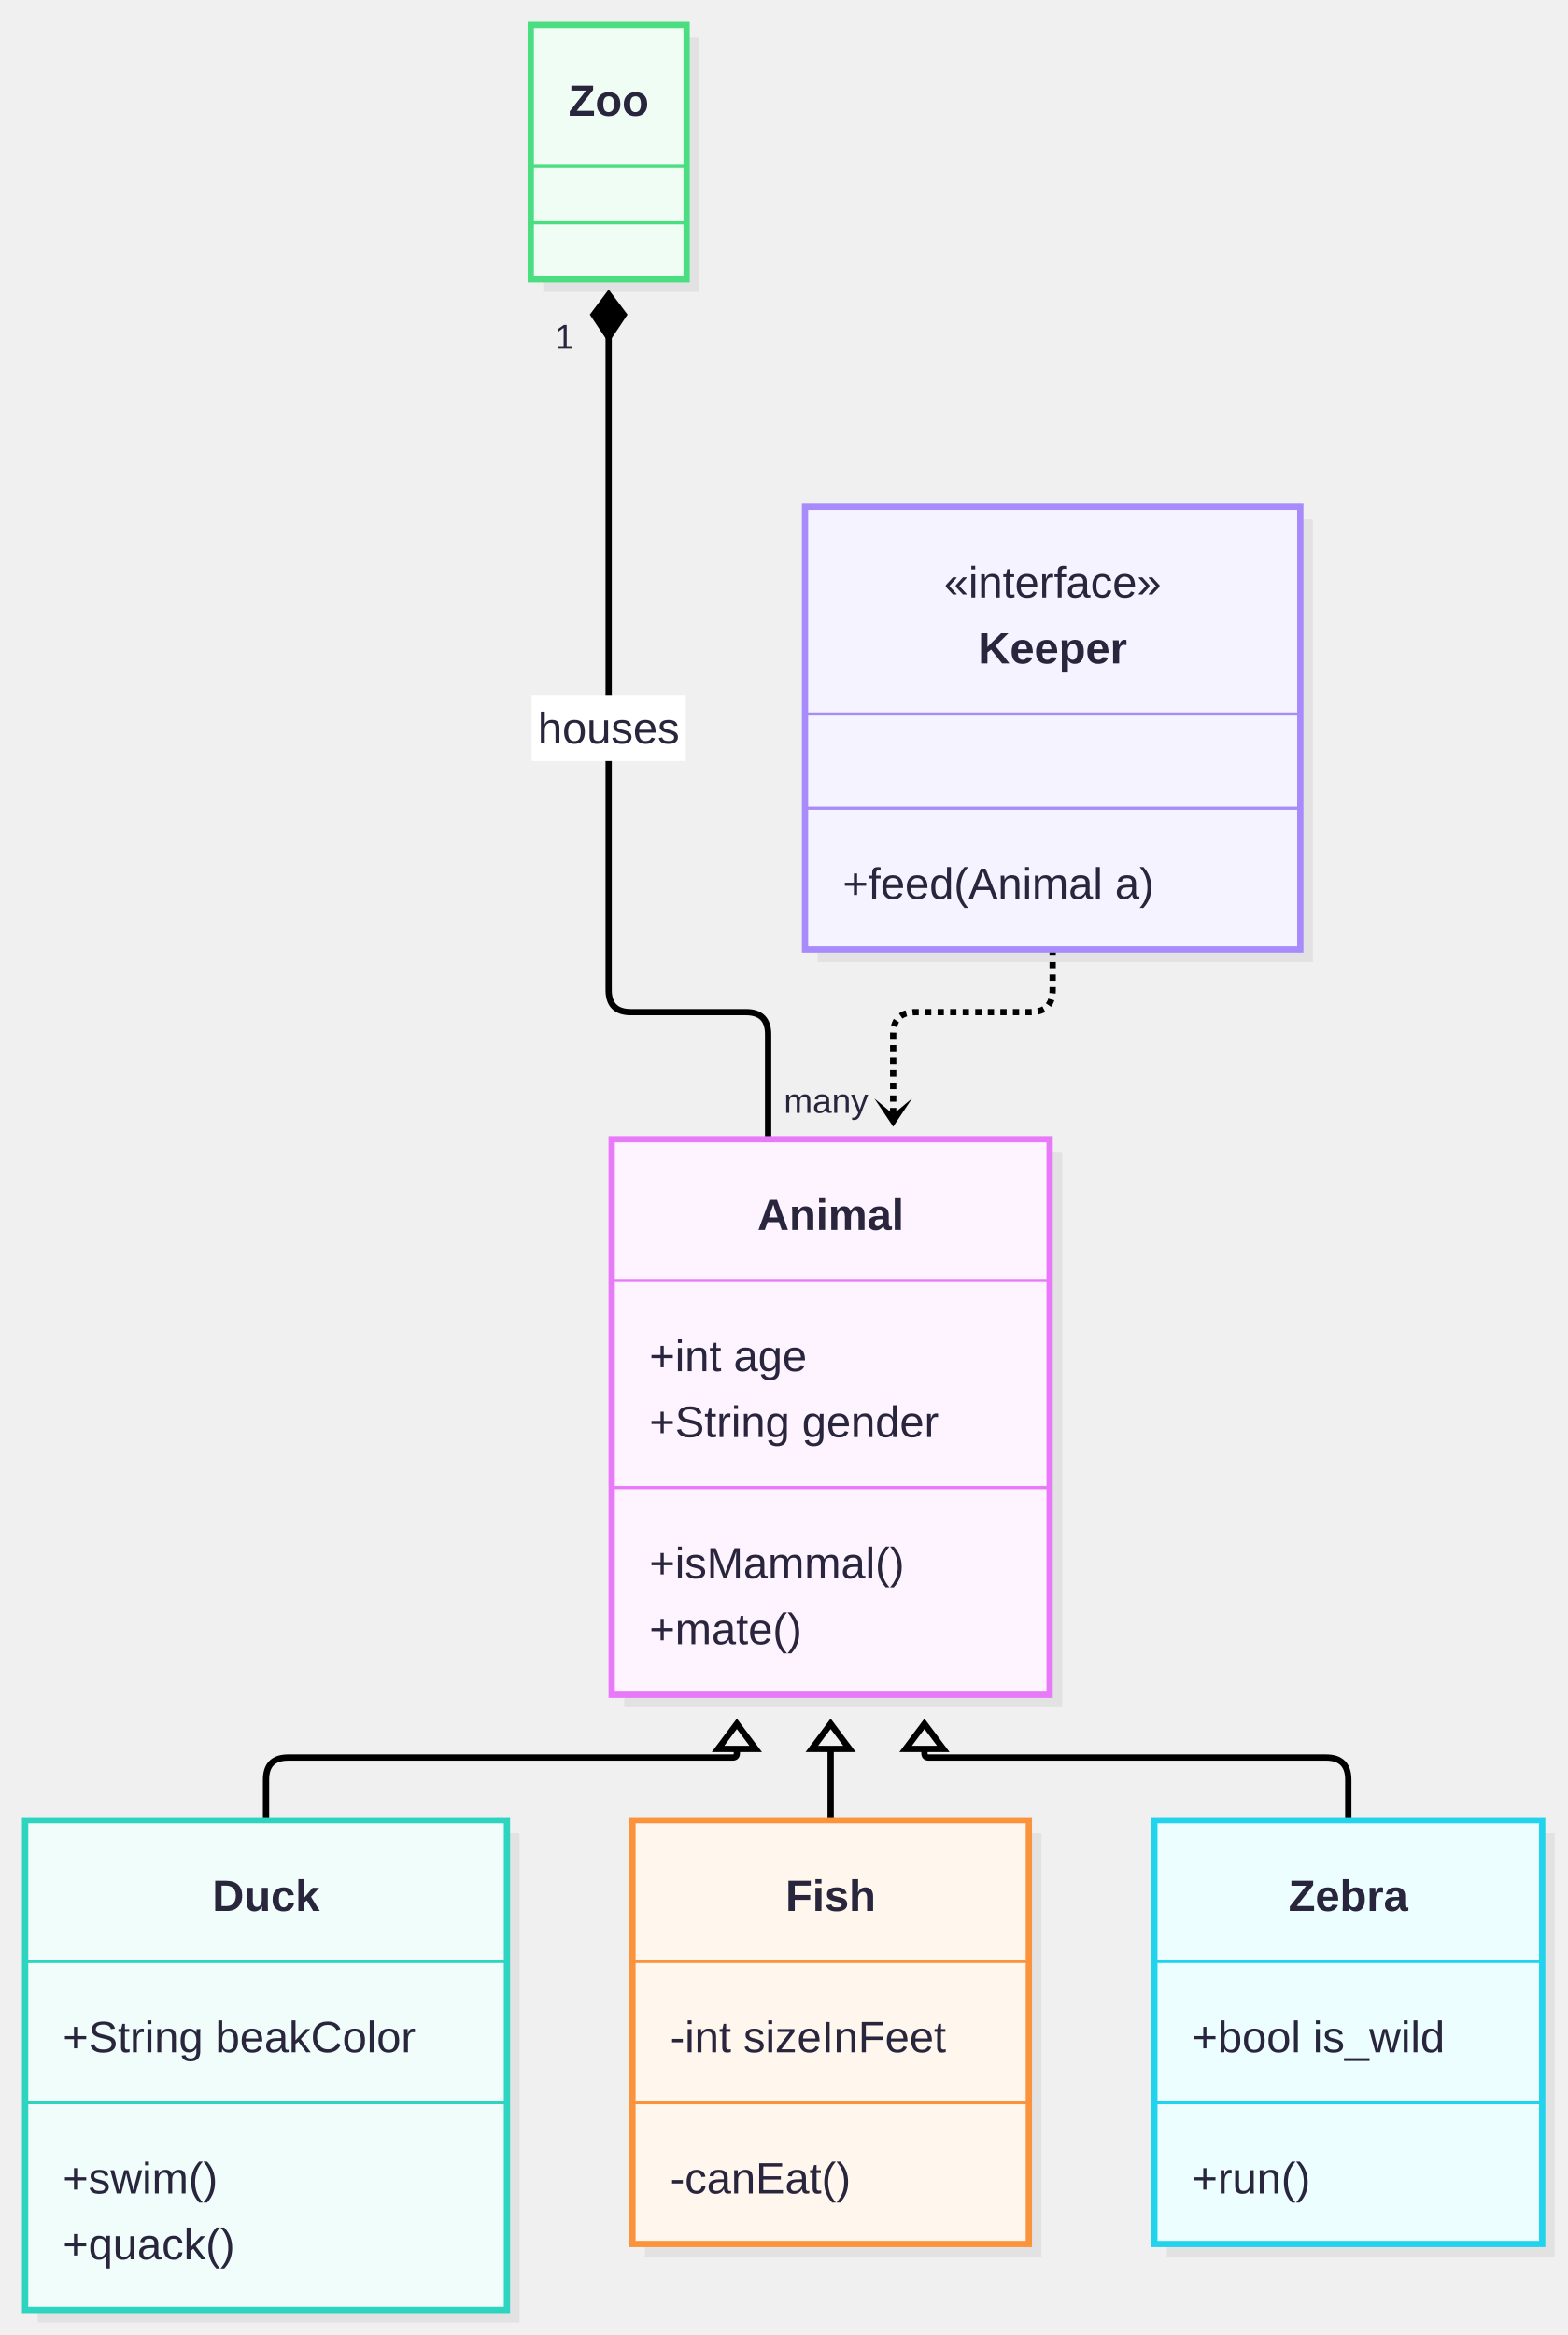
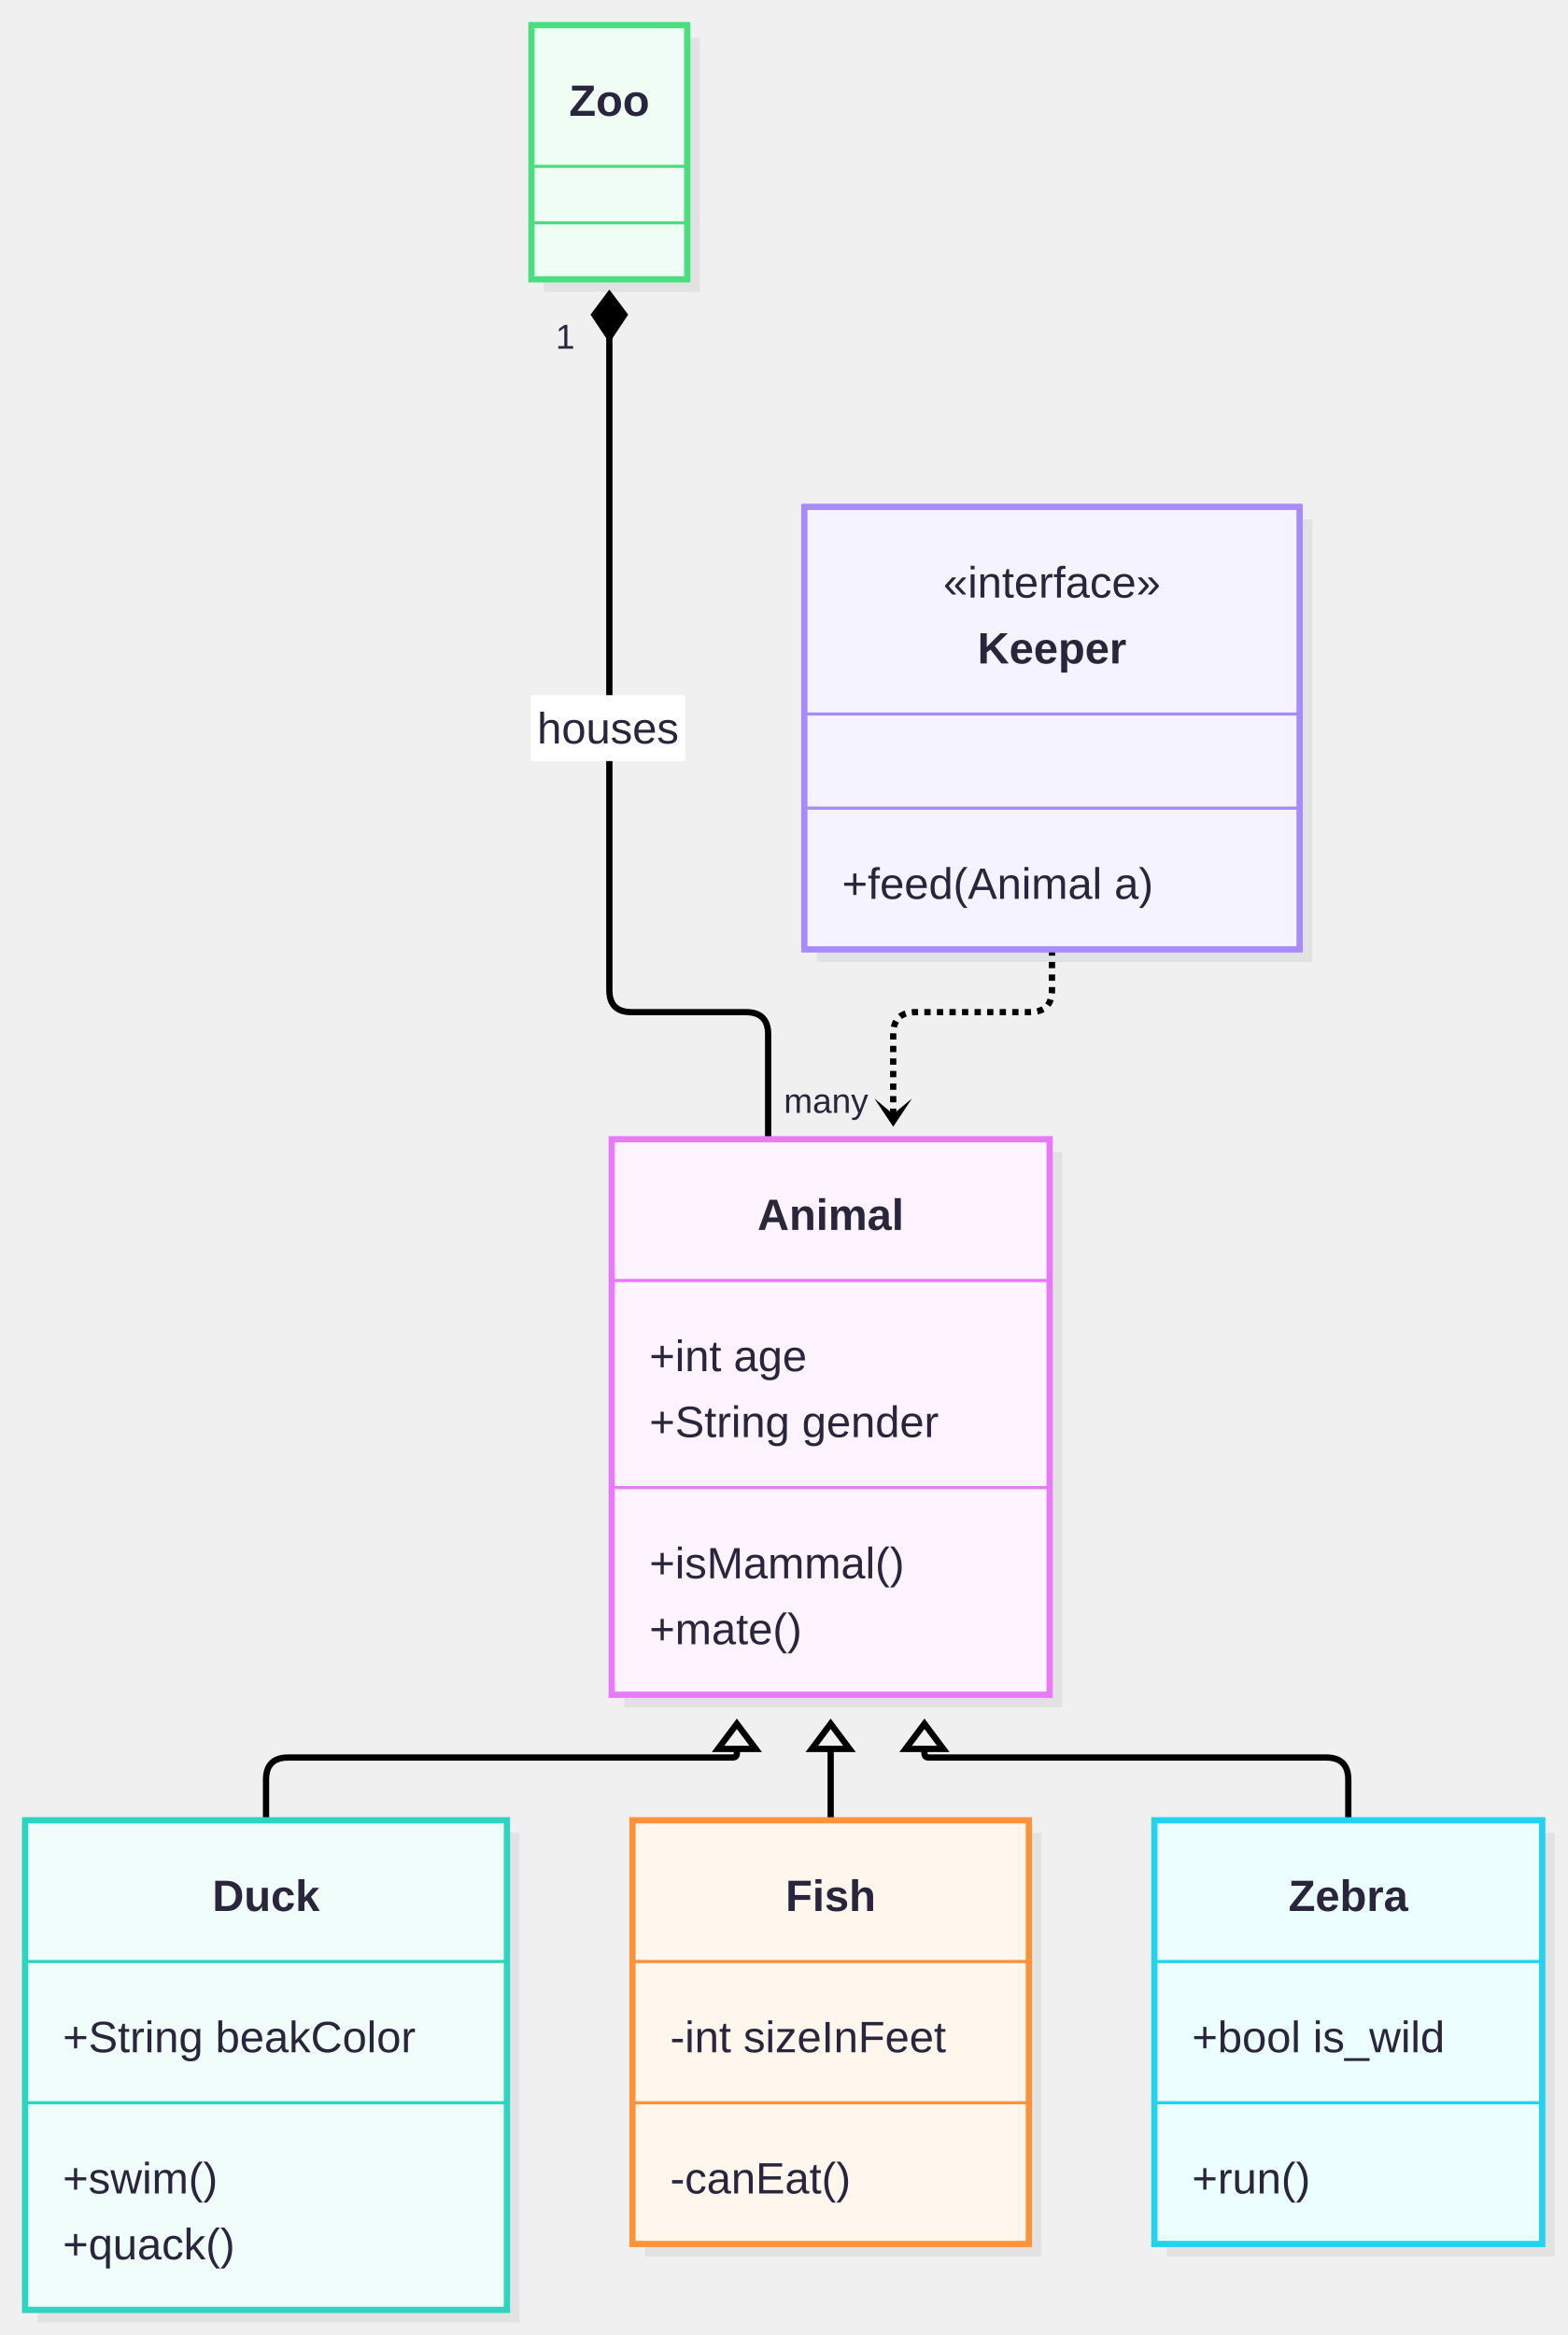
<svg xmlns="http://www.w3.org/2000/svg" id="my-svg" width="100%" class="classDiagram" style="max-width: 499.45px; background-color: white;" viewBox="-8 -8 499.45 744" role="graphics-document document" aria-roledescription="classDiagram">
  <style>#my-svg{font-family:"Recursive Variable", arial, sans-serif;font-size:16px;}#my-svg text{font-family:"Recursive Variable", arial, sans-serif;}</style>
  <g>
    <g class="edgePaths">
      <g id="L-Animal-Duck-0" class="edgePath">
        <path class="flowchart-link LS-Animal LE-Duck" d="M226.816,549.25L226.816,550.625C226.816,551.542,226.358,552,225.441,552L83.846,552C79.132,552,76.775,554.357,76.775,559.071L76.775,572" fill="none" stroke="#000000" stroke-width="2" />
        <path class="marker" d="M226.816,541.25L220.816,549.25L232.816,549.25Z" fill="none" stroke="#000000" stroke-width="2" />
      </g>
      <g id="L-Animal-Fish-1" class="edgePath">
        <path class="flowchart-link LS-Animal LE-Fish" d="M256.705,549.25L256.705,572" fill="none" stroke="#000000" stroke-width="2" />
        <path class="marker" d="M256.705,541.25L250.705,549.25L262.705,549.25Z" fill="none" stroke="#000000" stroke-width="2" />
      </g>
      <g id="L-Animal-Zebra-2" class="edgePath">
        <path class="flowchart-link LS-Animal LE-Zebra" d="M286.594,549.25L286.594,550.625C286.594,551.542,287.052,552,287.969,552L414.584,552C419.298,552,421.656,554.357,421.656,559.071L421.656,572" fill="none" stroke="#000000" stroke-width="2" />
        <path class="marker" d="M286.594,541.25L280.594,549.25L292.594,549.25Z" fill="none" stroke="#000000" stroke-width="2" />
      </g>
      <g id="L-Zoo-Animal-3" class="edgePath">
-         <path class="flowchart-link LS-Zoo LE-Animal" d="M185.963,98.25L185.963,307.429C185.963,312.143,188.32,314.5,193.034,314.5L229.708,314.5C234.422,314.5,236.779,316.857,236.779,321.571L236.779,355" fill="none" stroke="#000000" stroke-width="2" />
-         <path class="marker" d="M185.963,101.25L179.963,92.25L185.963,84.25L191.963,92.25Z" fill="#000000" stroke="#000000" stroke-width="0" />
+         <path class="flowchart-link LS-Zoo LE-Animal" d="M186.179,98.25L186.179,307.429C186.179,312.143,188.536,314.5,193.25,314.5L229.708,314.5C234.422,314.5,236.779,316.857,236.779,321.571L236.779,355" fill="none" stroke="#000000" stroke-width="2" />
+         <path class="marker" d="M186.179,101.25L180.179,92.25L186.179,84.25L192.179,92.25Z" fill="#000000" stroke="#000000" stroke-width="0" />
      </g>
      <g id="L-Keeper-Animal-4" class="edgePath">
-         <path class="flowchart-link LS-Keeper LE-Animal" d="M327.447,294.5L327.447,307.429C327.447,312.143,325.09,314.5,320.376,314.5L283.702,314.5C278.988,314.5,276.631,316.857,276.631,321.571L276.631,349" fill="none" stroke="#000000" stroke-width="2" stroke-dasharray="2 2" />
+         <path class="flowchart-link LS-Keeper LE-Animal" d="M327.231,294.5L327.231,307.429C327.231,312.143,324.874,314.5,320.16,314.5L283.702,314.5C278.988,314.5,276.631,316.857,276.631,321.571L276.631,349" fill="none" stroke="#000000" stroke-width="2" stroke-dasharray="2 2" />
        <path class="marker" d="M276.631,351L270.631,342L276.631,347L282.631,342Z" fill="#000000" stroke="#000000" stroke-width="0" />
      </g>
    </g>
    <g class="edgeLabels">
      <g class="edgeLabel">
-         <rect x="161.395" y="213.5" width="49.136" height="21" fill="#ffffff" stroke="none" />
-         <text x="185.963" y="228.9" text-anchor="middle" font-size="14" fill="#28253D">houses</text>
+         <rect x="161.179" y="213.5" width="49.136" height="21" fill="#ffffff" stroke="none" />
+         <text x="185.747" y="228.9" text-anchor="middle" font-size="14" fill="#28253D">houses</text>
      </g>
-       <text class="edgeTerminals" x="171.905" y="103.1" text-anchor="middle" font-size="11" fill="#28253D">1</text>
+       <text class="edgeTerminals" x="172.121" y="103.1" text-anchor="middle" font-size="11" fill="#28253D">1</text>
      <text class="edgeTerminals" x="255.226" y="346.6" text-anchor="middle" font-size="11" fill="#28253D">many</text>
    </g>
    <g class="nodes">
      <g id="classId-Animal-0" class="node default">
        <rect class="drop-shadow" x="190.927" y="359" width="139.556" height="177" fill="#000000" stroke="none" opacity="0.06" />
        <rect class="basic label-container" x="186.927" y="355" width="139.556" height="177" fill="#FDF4FF" stroke="#E879F9" stroke-width="2" />
        <text class="label" x="256.705" y="383.9" text-anchor="middle" font-size="14" fill="#28253D" font-weight="bold">Animal</text>
        <path class="divider" d="M186.927,400L326.483,400" fill="none" stroke="#E879F9" stroke-width="1" />
        <text class="label" x="198.927" y="428.9" text-anchor="start" font-size="14" fill="#28253D">
          <tspan x="198.927" y="428.9">+int age</tspan>
          <tspan x="198.927" y="449.9">+String gender</tspan>
        </text>
        <path class="divider" d="M186.927,466L326.483,466" fill="none" stroke="#E879F9" stroke-width="1" />
        <text class="label" x="198.927" y="494.9" text-anchor="start" font-size="14" fill="#28253D">
          <tspan x="198.927" y="494.9">+isMammal()</tspan>
          <tspan x="198.927" y="515.9">+mate()</tspan>
        </text>
      </g>
      <g id="classId-Duck-1" class="node default">
        <rect class="drop-shadow" x="4" y="576" width="153.549" height="156" fill="#000000" stroke="none" opacity="0.06" />
        <rect class="basic label-container" x="0" y="572" width="153.549" height="156" fill="#F0FDFA" stroke="#2DD4BF" stroke-width="2" />
        <text class="label" x="76.775" y="600.9" text-anchor="middle" font-size="14" fill="#28253D" font-weight="bold">Duck</text>
        <path class="divider" d="M0,617L153.549,617" fill="none" stroke="#2DD4BF" stroke-width="1" />
        <text class="label" x="12" y="645.9" text-anchor="start" font-size="14" fill="#28253D">+String beakColor</text>
        <path class="divider" d="M0,662L153.549,662" fill="none" stroke="#2DD4BF" stroke-width="1" />
        <text class="label" x="12" y="690.9" text-anchor="start" font-size="14" fill="#28253D">
          <tspan x="12" y="690.9">+swim()</tspan>
          <tspan x="12" y="711.9">+quack()</tspan>
        </text>
      </g>
      <g id="classId-Fish-2" class="node default">
        <rect class="drop-shadow" x="197.549" y="576" width="126.312" height="135" fill="#000000" stroke="none" opacity="0.06" />
        <rect class="basic label-container" x="193.549" y="572" width="126.312" height="135" fill="#FFF7ED" stroke="#FB923C" stroke-width="2" />
        <text class="label" x="256.705" y="600.9" text-anchor="middle" font-size="14" fill="#28253D" font-weight="bold">Fish</text>
        <path class="divider" d="M193.549,617L319.861,617" fill="none" stroke="#FB923C" stroke-width="1" />
        <text class="label" x="205.549" y="645.9" text-anchor="start" font-size="14" fill="#28253D">-int sizeInFeet</text>
        <path class="divider" d="M193.549,662L319.861,662" fill="none" stroke="#FB923C" stroke-width="1" />
        <text class="label" x="205.549" y="690.9" text-anchor="start" font-size="14" fill="#28253D">-canEat()</text>
      </g>
      <g id="classId-Zebra-3" class="node default">
        <rect class="drop-shadow" x="363.861" y="576" width="123.589" height="135" fill="#000000" stroke="none" opacity="0.06" />
        <rect class="basic label-container" x="359.861" y="572" width="123.589" height="135" fill="#ECFEFF" stroke="#22D3EE" stroke-width="2" />
        <text class="label" x="421.656" y="600.9" text-anchor="middle" font-size="14" fill="#28253D" font-weight="bold">Zebra</text>
        <path class="divider" d="M359.861,617L483.45,617" fill="none" stroke="#22D3EE" stroke-width="1" />
        <text class="label" x="371.861" y="645.9" text-anchor="start" font-size="14" fill="#28253D">+bool is_wild</text>
        <path class="divider" d="M359.861,662L483.45,662" fill="none" stroke="#22D3EE" stroke-width="1" />
        <text class="label" x="371.861" y="690.9" text-anchor="start" font-size="14" fill="#28253D">+run()</text>
      </g>
      <g id="classId-Zoo-4" class="node default">
-         <rect class="drop-shadow" x="165.132" y="4" width="49.662" height="81" fill="#000000" stroke="none" opacity="0.06" />
-         <rect class="basic label-container" x="161.132" y="0" width="49.662" height="81" fill="#F0FDF4" stroke="#4ADE80" stroke-width="2" />
-         <text class="label" x="185.963" y="28.9" text-anchor="middle" font-size="14" fill="#28253D" font-weight="bold">Zoo</text>
-         <path class="divider" d="M161.132,45L210.794,45" fill="none" stroke="#4ADE80" stroke-width="1" />
-         <path class="divider" d="M161.132,63L210.794,63" fill="none" stroke="#4ADE80" stroke-width="1" />
+         <rect class="drop-shadow" x="165.348" y="4" width="49.662" height="81" fill="#000000" stroke="none" opacity="0.06" />
+         <rect class="basic label-container" x="161.348" y="0" width="49.662" height="81" fill="#F0FDF4" stroke="#4ADE80" stroke-width="2" />
+         <text class="label" x="186.179" y="28.9" text-anchor="middle" font-size="14" fill="#28253D" font-weight="bold">Zoo</text>
+         <path class="divider" d="M161.348,45L211.01,45" fill="none" stroke="#4ADE80" stroke-width="1" />
+         <path class="divider" d="M161.348,63L211.01,63" fill="none" stroke="#4ADE80" stroke-width="1" />
      </g>
      <g id="classId-Keeper-5" class="node default">
-         <rect class="drop-shadow" x="252.531" y="157.5" width="157.833" height="141" fill="#000000" stroke="none" opacity="0.06" />
-         <rect class="basic label-container" x="248.531" y="153.5" width="157.833" height="141" fill="#F5F3FF" stroke="#A78BFA" stroke-width="2" />
-         <text class="label" x="327.447" y="182.4" text-anchor="middle" font-size="14" fill="#28253D">«interface»</text>
-         <text class="label" x="327.447" y="203.4" text-anchor="middle" font-size="14" fill="#28253D" font-weight="bold">Keeper</text>
-         <path class="divider" d="M248.531,219.5L406.364,219.5" fill="none" stroke="#A78BFA" stroke-width="1" />
-         <path class="divider" d="M248.531,249.5L406.364,249.5" fill="none" stroke="#A78BFA" stroke-width="1" />
-         <text class="label" x="260.531" y="278.4" text-anchor="start" font-size="14" fill="#28253D">+feed(Animal a)</text>
+         <rect class="drop-shadow" x="252.315" y="157.5" width="157.833" height="141" fill="#000000" stroke="none" opacity="0.06" />
+         <rect class="basic label-container" x="248.315" y="153.5" width="157.833" height="141" fill="#F5F3FF" stroke="#A78BFA" stroke-width="2" />
+         <text class="label" x="327.231" y="182.4" text-anchor="middle" font-size="14" fill="#28253D">«interface»</text>
+         <text class="label" x="327.231" y="203.4" text-anchor="middle" font-size="14" fill="#28253D" font-weight="bold">Keeper</text>
+         <path class="divider" d="M248.315,219.5L406.148,219.5" fill="none" stroke="#A78BFA" stroke-width="1" />
+         <path class="divider" d="M248.315,249.5L406.148,249.5" fill="none" stroke="#A78BFA" stroke-width="1" />
+         <text class="label" x="260.315" y="278.4" text-anchor="start" font-size="14" fill="#28253D">+feed(Animal a)</text>
      </g>
    </g>
  </g>
</svg>
